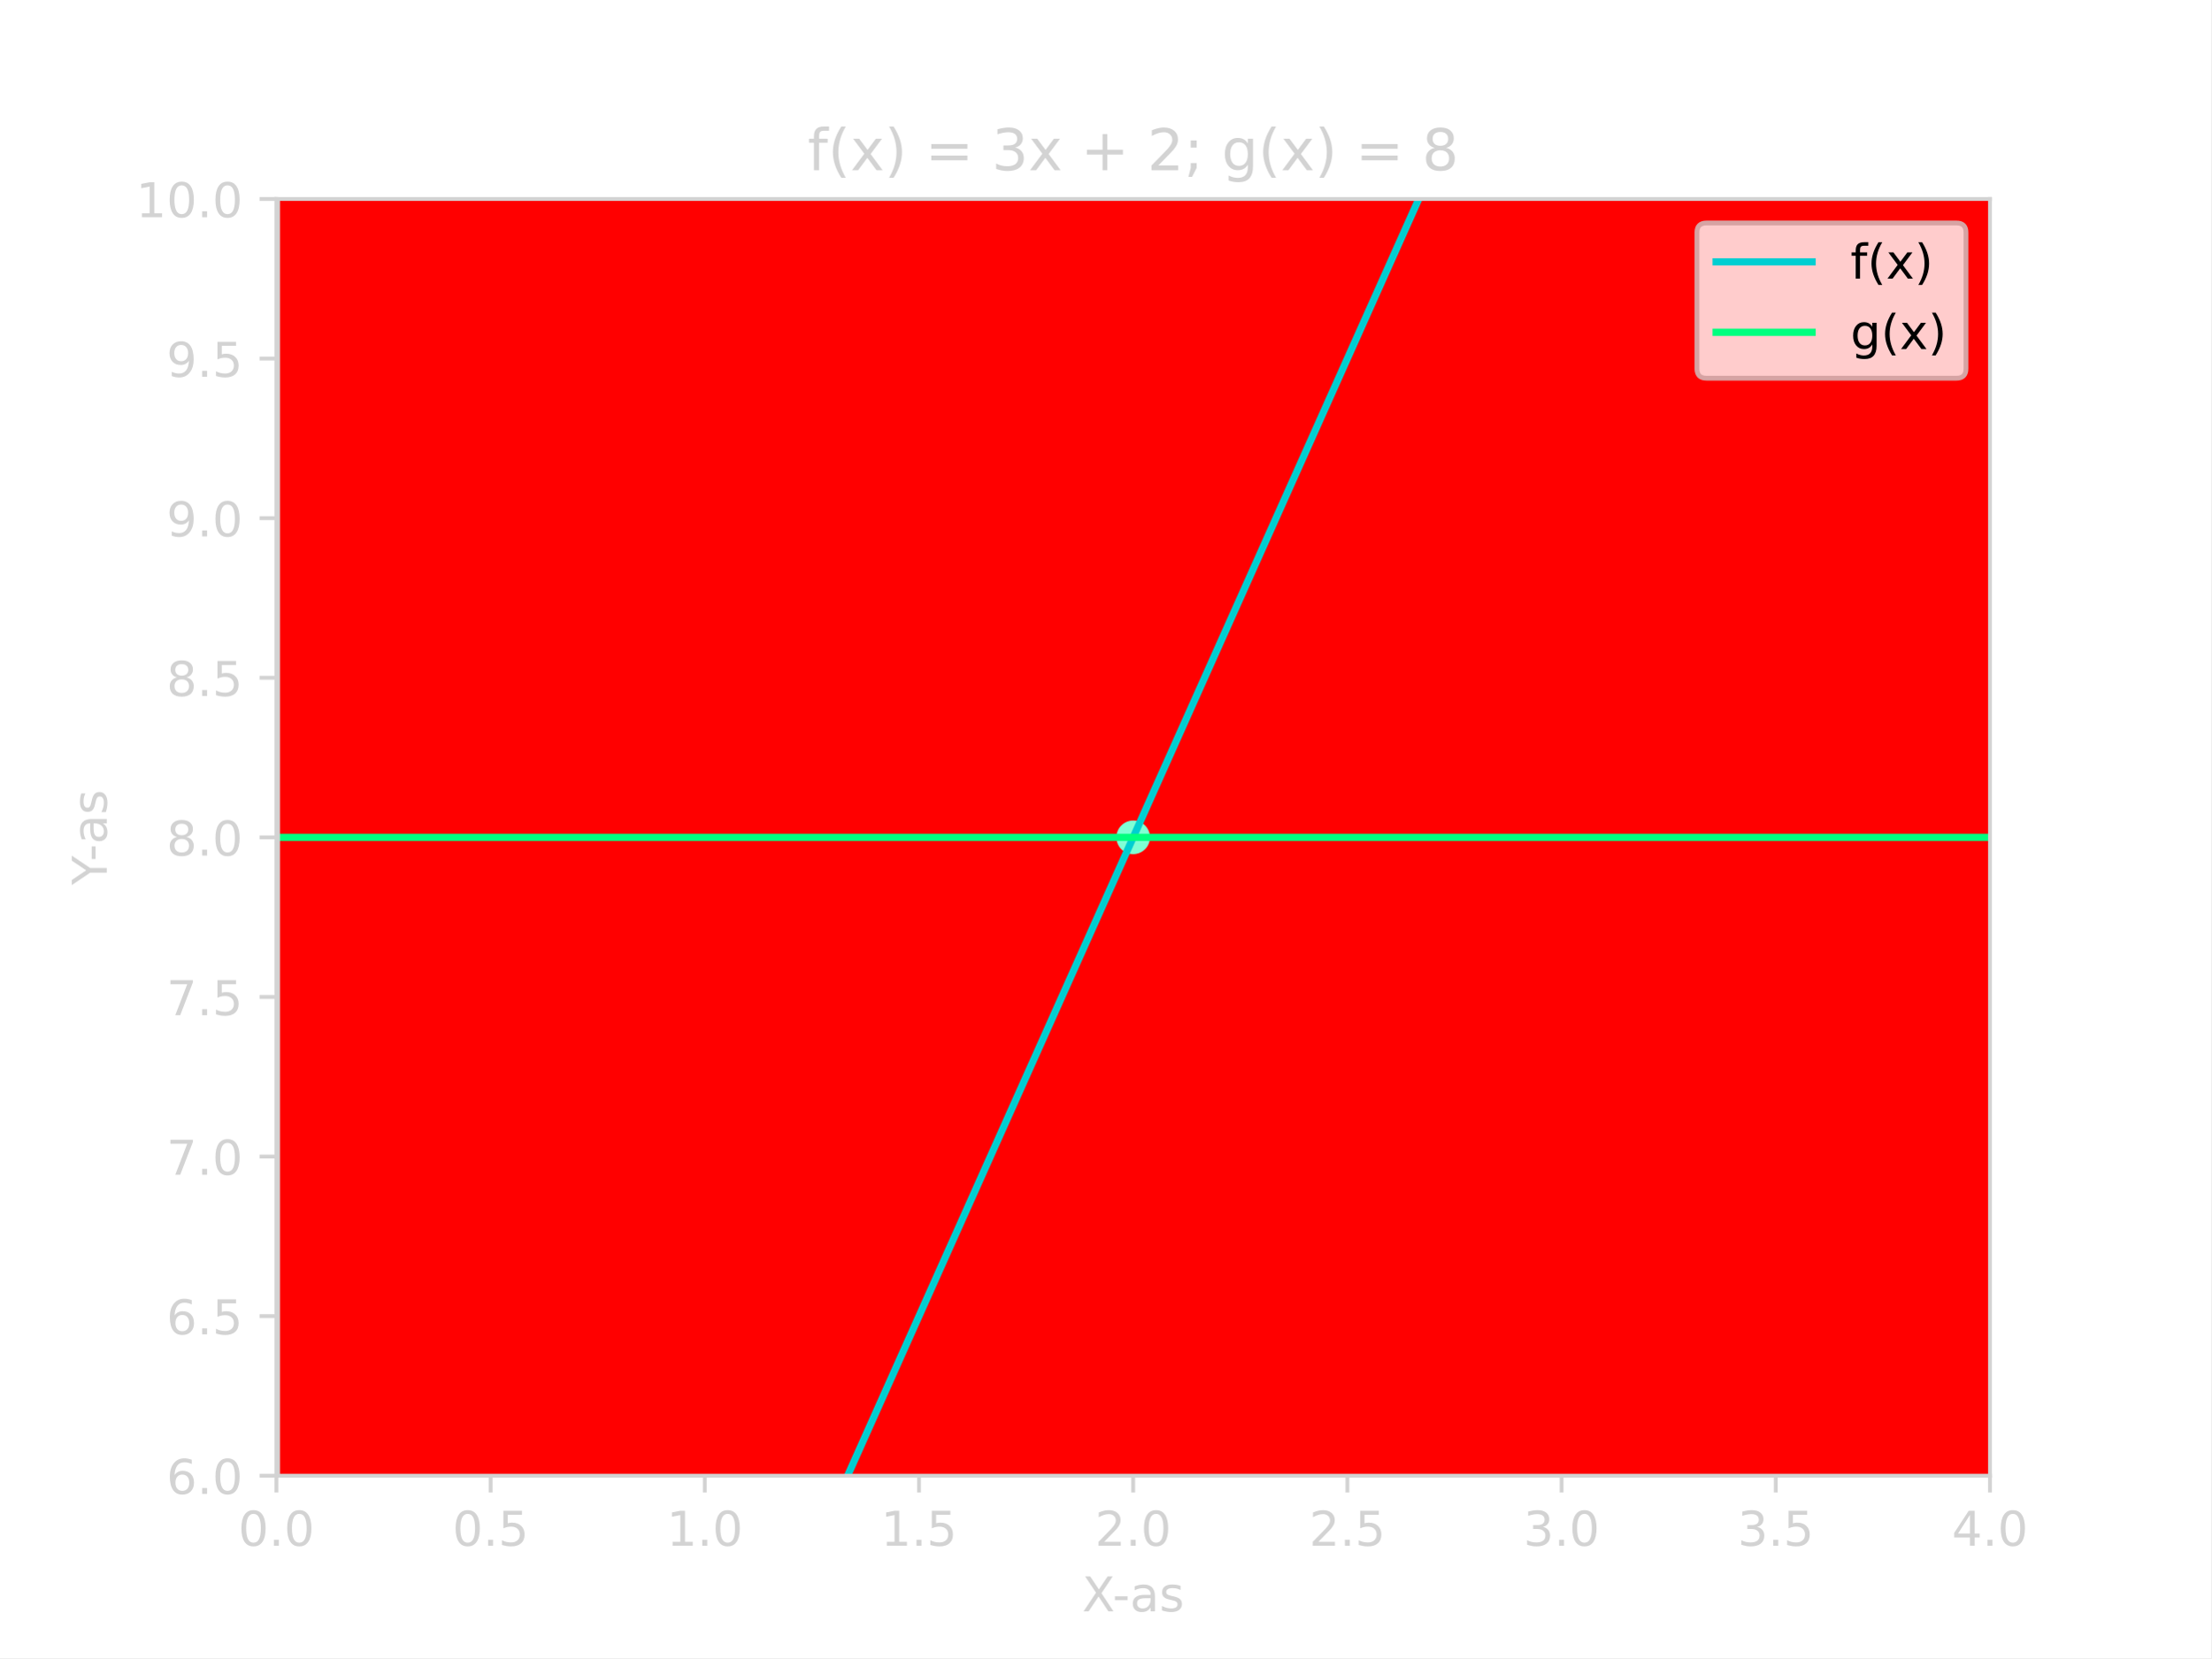
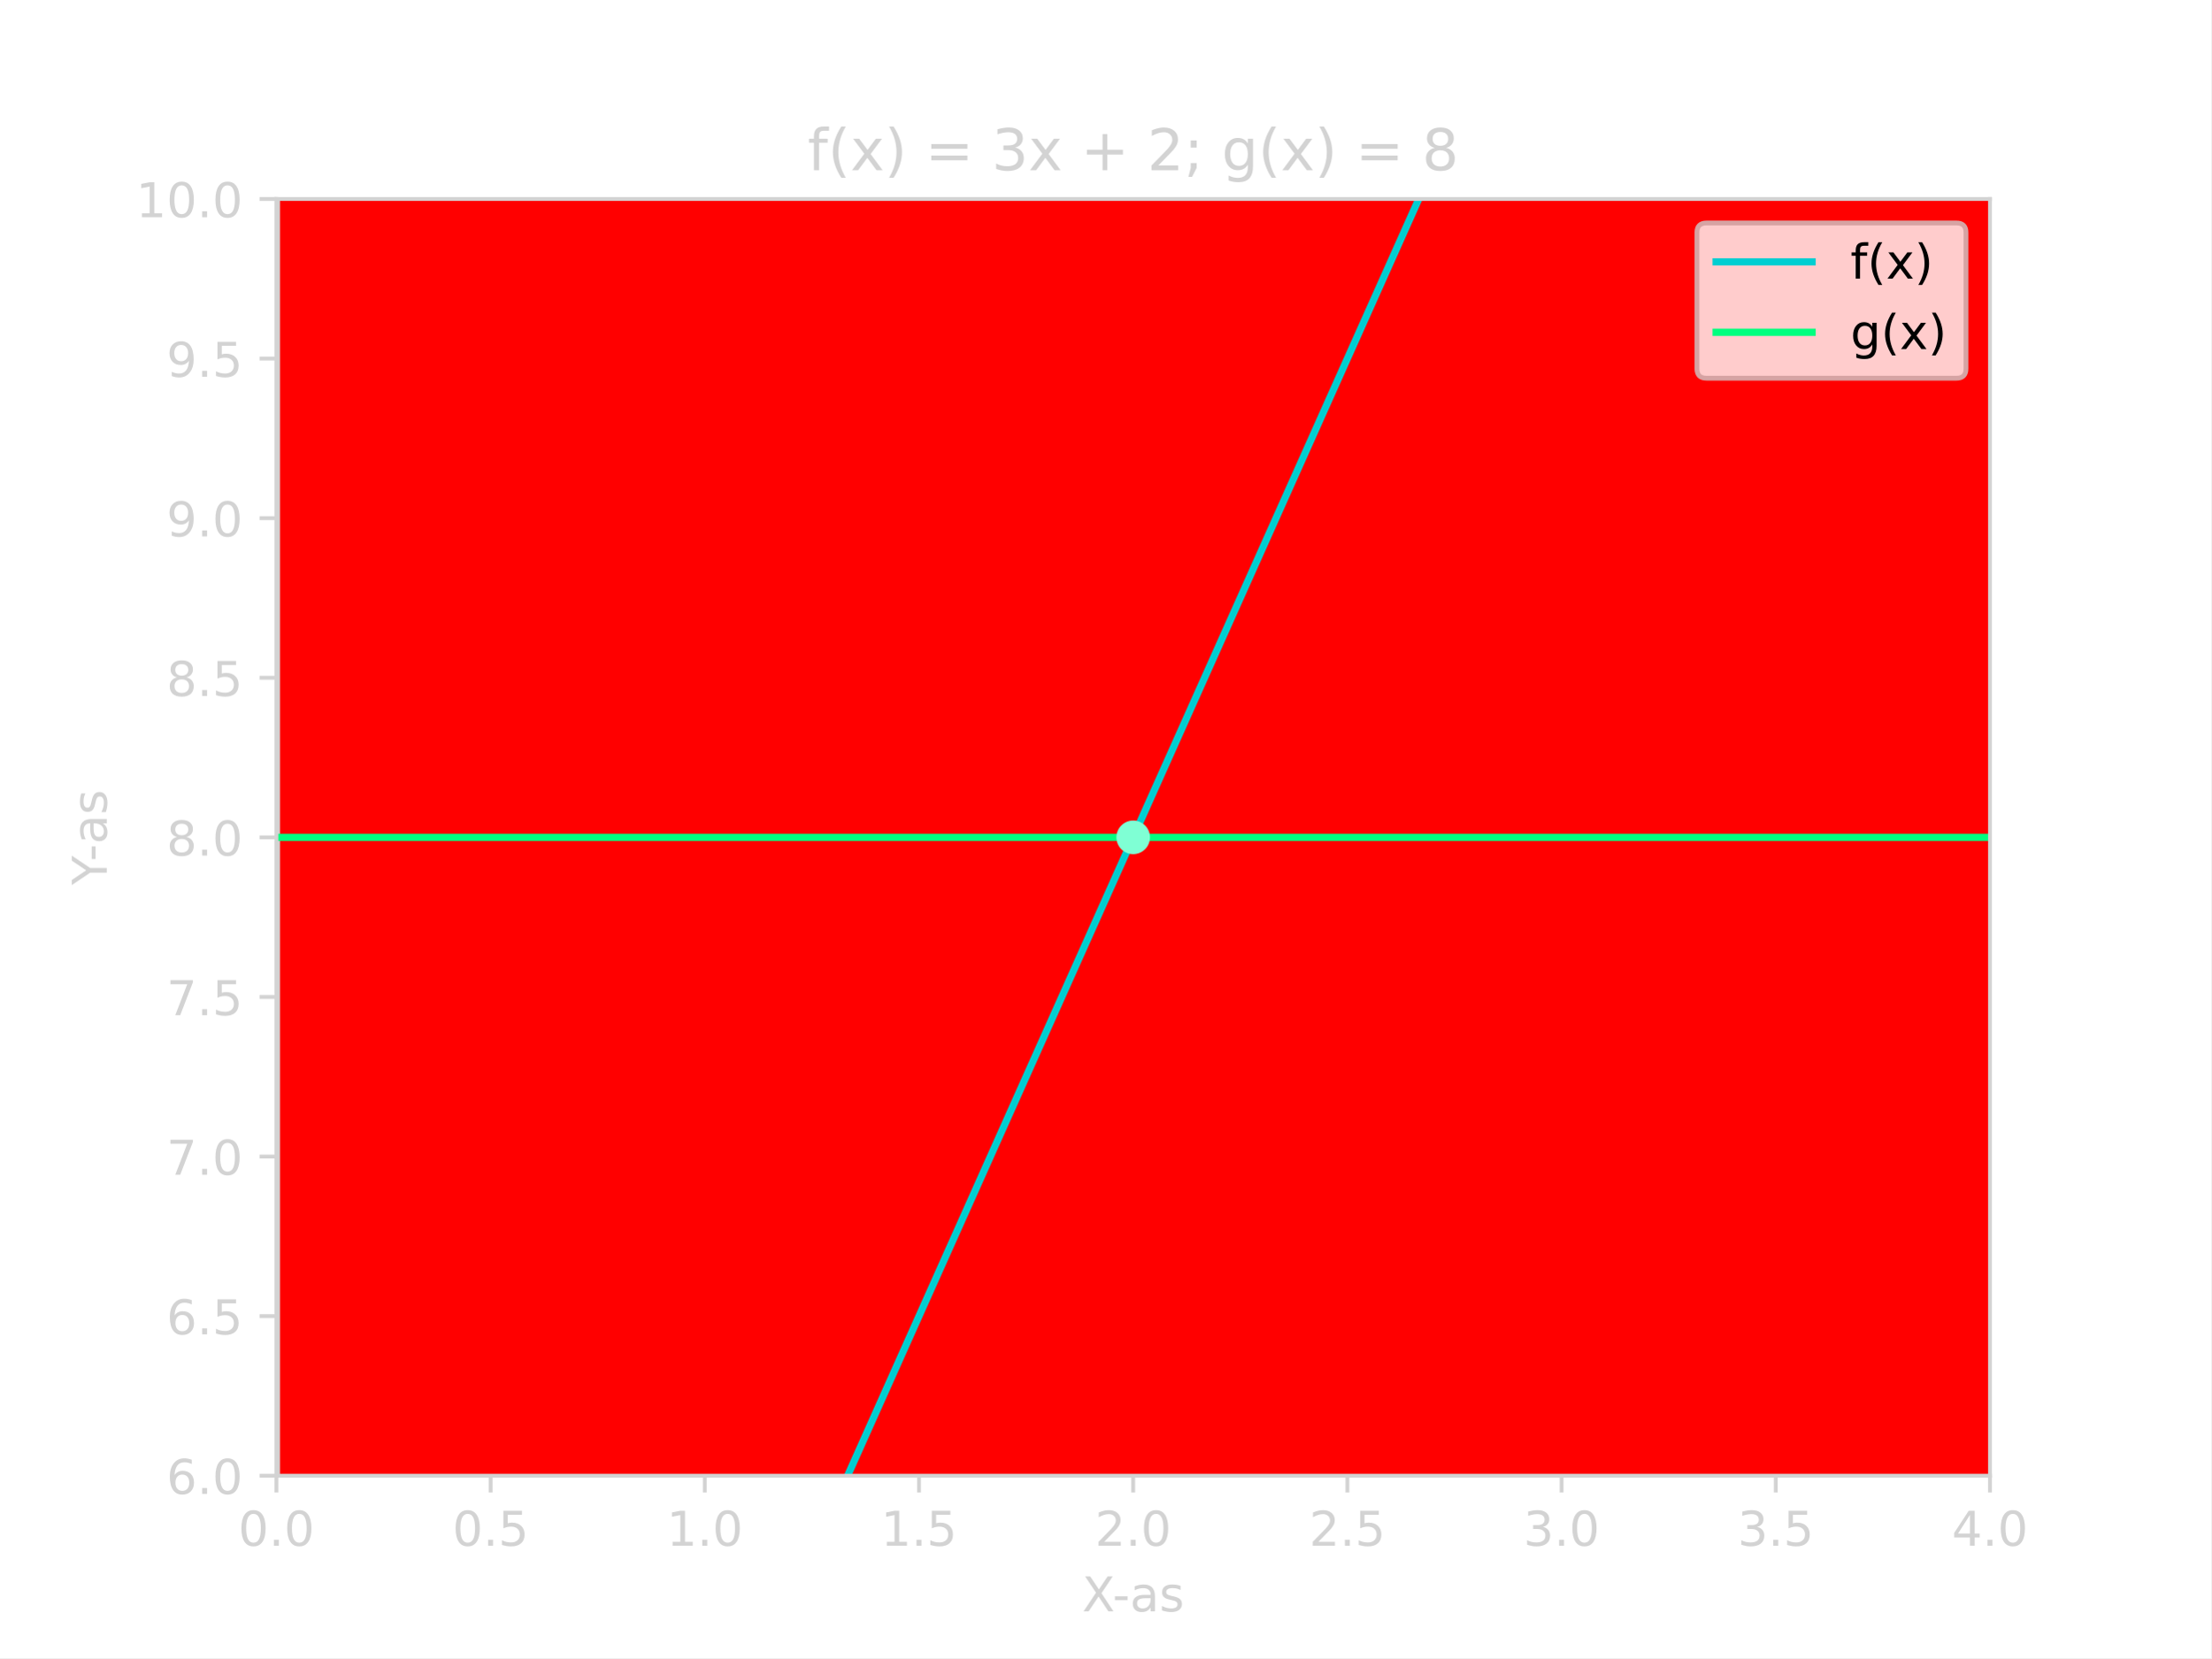
<svg xmlns="http://www.w3.org/2000/svg" xmlns:xlink="http://www.w3.org/1999/xlink" width="460.8pt" height="345.6pt" viewBox="0 0 460.8 345.6" version="1.1">
  <defs>
    <style type="text/css">*{stroke-linejoin: round; stroke-linecap: butt}</style>
  </defs>
  <g id="figure_1">
    <g id="patch_1">
      <path d="M 0 345.6  L 460.8 345.6  L 460.8 0  L 0 0  z " style="fill: #ffffff" />
    </g>
    <g id="axes_1">
      <g id="patch_2">
        <path d="M 57.6 307.584  L 414.72 307.584  L 414.72 41.472  L 57.6 41.472  z " style="fill: #ff0000" />
      </g>
-       <g id="PathCollection_1">
-         <defs>
-           <path id="m4fea3a537c" d="M 0 3  C 0.796 3 1.559 2.684 2.121 2.121  C 2.684 1.559 3 0.796 3 0  C 3 -0.796 2.684 -1.559 2.121 -2.121  C 1.559 -2.684 0.796 -3 0 -3  C -0.796 -3 -1.559 -2.684 -2.121 -2.121  C -2.684 -1.559 -3 -0.796 -3 0  C -3 0.796 -2.684 1.559 -2.121 2.121  C -1.559 2.684 -0.796 3 0 3  z " style="stroke: #7fffd4" />
-         </defs>
-         <g clip-path="url(#p339dc55075)">
-           <use xlink:href="#m4fea3a537c" x="236.16" y="174.528" style="fill: #7fffd4; stroke: #7fffd4" />
-         </g>
+       <g id="LineCollection_1">
+         <path clip-path="url(#p46b22b89a6)" style="fill: none; stroke: #d3d3d3; stroke-width: 1.5" />
+       </g>
+       <g id="LineCollection_2">
+         <path d="M 57.6 307.584  L 57.6 41.472  " clip-path="url(#p46b22b89a6)" style="fill: none; stroke: #d3d3d3; stroke-width: 1.5" />
      </g>
      <g id="matplotlib.axis_1">
        <g id="xtick_1">
          <g id="line2d_1">
            <defs>
-               <path id="m61eba9b089" d="M 0 0  L 0 3.5  " style="stroke: #d3d3d3; stroke-width: 0.8" />
+               <path id="mb4ca25e9f1" d="M 0 0  L 0 3.5  " style="stroke: #d3d3d3; stroke-width: 0.8" />
            </defs>
            <g>
-               <use xlink:href="#m61eba9b089" x="57.6" y="307.584" style="fill: #d3d3d3; stroke: #d3d3d3; stroke-width: 0.8" />
+               <use xlink:href="#mb4ca25e9f1" x="57.6" y="307.584" style="fill: #d3d3d3; stroke: #d3d3d3; stroke-width: 0.8" />
            </g>
          </g>
          <g id="text_1">
            <g style="fill: #d3d3d3" transform="translate(49.64844 322.1824)scale(0.1 -0.1)">
              <defs>
                <path id="DejaVuSans-30" d="M 2034 4250  Q 1547 4250 1301 3770  Q 1056 3291 1056 2328  Q 1056 1369 1301 889  Q 1547 409 2034 409  Q 2525 409 2770 889  Q 3016 1369 3016 2328  Q 3016 3291 2770 3770  Q 2525 4250 2034 4250  z M 2034 4750  Q 2819 4750 3233 4129  Q 3647 3509 3647 2328  Q 3647 1150 3233 529  Q 2819 -91 2034 -91  Q 1250 -91 836 529  Q 422 1150 422 2328  Q 422 3509 836 4129  Q 1250 4750 2034 4750  z " transform="scale(0.015625)" />
                <path id="DejaVuSans-2e" d="M 684 794  L 1344 794  L 1344 0  L 684 0  L 684 794  z " transform="scale(0.015625)" />
              </defs>
              <use xlink:href="#DejaVuSans-30" />
              <use xlink:href="#DejaVuSans-2e" x="63.623" />
              <use xlink:href="#DejaVuSans-30" x="95.41" />
            </g>
          </g>
        </g>
        <g id="xtick_2">
          <g id="line2d_2">
            <g>
-               <use xlink:href="#m61eba9b089" x="102.24" y="307.584" style="fill: #d3d3d3; stroke: #d3d3d3; stroke-width: 0.8" />
+               <use xlink:href="#mb4ca25e9f1" x="102.24" y="307.584" style="fill: #d3d3d3; stroke: #d3d3d3; stroke-width: 0.8" />
            </g>
          </g>
          <g id="text_2">
            <g style="fill: #d3d3d3" transform="translate(94.28844 322.1824)scale(0.1 -0.1)">
              <defs>
                <path id="DejaVuSans-35" d="M 691 4666  L 3169 4666  L 3169 4134  L 1269 4134  L 1269 2991  Q 1406 3038 1543 3061  Q 1681 3084 1819 3084  Q 2600 3084 3056 2656  Q 3513 2228 3513 1497  Q 3513 744 3044 326  Q 2575 -91 1722 -91  Q 1428 -91 1123 -41  Q 819 9 494 109  L 494 744  Q 775 591 1075 516  Q 1375 441 1709 441  Q 2250 441 2565 725  Q 2881 1009 2881 1497  Q 2881 1984 2565 2268  Q 2250 2553 1709 2553  Q 1456 2553 1204 2497  Q 953 2441 691 2322  L 691 4666  z " transform="scale(0.015625)" />
              </defs>
              <use xlink:href="#DejaVuSans-30" />
              <use xlink:href="#DejaVuSans-2e" x="63.623" />
              <use xlink:href="#DejaVuSans-35" x="95.41" />
            </g>
          </g>
        </g>
        <g id="xtick_3">
          <g id="line2d_3">
            <g>
-               <use xlink:href="#m61eba9b089" x="146.88" y="307.584" style="fill: #d3d3d3; stroke: #d3d3d3; stroke-width: 0.8" />
+               <use xlink:href="#mb4ca25e9f1" x="146.88" y="307.584" style="fill: #d3d3d3; stroke: #d3d3d3; stroke-width: 0.8" />
            </g>
          </g>
          <g id="text_3">
            <g style="fill: #d3d3d3" transform="translate(138.9284 322.1824)scale(0.1 -0.1)">
              <defs>
                <path id="DejaVuSans-31" d="M 794 531  L 1825 531  L 1825 4091  L 703 3866  L 703 4441  L 1819 4666  L 2450 4666  L 2450 531  L 3481 531  L 3481 0  L 794 0  L 794 531  z " transform="scale(0.015625)" />
              </defs>
              <use xlink:href="#DejaVuSans-31" />
              <use xlink:href="#DejaVuSans-2e" x="63.623" />
              <use xlink:href="#DejaVuSans-30" x="95.41" />
            </g>
          </g>
        </g>
        <g id="xtick_4">
          <g id="line2d_4">
            <g>
-               <use xlink:href="#m61eba9b089" x="191.52" y="307.584" style="fill: #d3d3d3; stroke: #d3d3d3; stroke-width: 0.8" />
+               <use xlink:href="#mb4ca25e9f1" x="191.52" y="307.584" style="fill: #d3d3d3; stroke: #d3d3d3; stroke-width: 0.8" />
            </g>
          </g>
          <g id="text_4">
            <g style="fill: #d3d3d3" transform="translate(183.5684 322.1824)scale(0.1 -0.1)">
              <use xlink:href="#DejaVuSans-31" />
              <use xlink:href="#DejaVuSans-2e" x="63.623" />
              <use xlink:href="#DejaVuSans-35" x="95.41" />
            </g>
          </g>
        </g>
        <g id="xtick_5">
          <g id="line2d_5">
            <g>
-               <use xlink:href="#m61eba9b089" x="236.16" y="307.584" style="fill: #d3d3d3; stroke: #d3d3d3; stroke-width: 0.8" />
+               <use xlink:href="#mb4ca25e9f1" x="236.16" y="307.584" style="fill: #d3d3d3; stroke: #d3d3d3; stroke-width: 0.8" />
            </g>
          </g>
          <g id="text_5">
            <g style="fill: #d3d3d3" transform="translate(228.2084 322.1824)scale(0.1 -0.1)">
              <defs>
                <path id="DejaVuSans-32" d="M 1228 531  L 3431 531  L 3431 0  L 469 0  L 469 531  Q 828 903 1448 1529  Q 2069 2156 2228 2338  Q 2531 2678 2651 2914  Q 2772 3150 2772 3378  Q 2772 3750 2511 3984  Q 2250 4219 1831 4219  Q 1534 4219 1204 4116  Q 875 4013 500 3803  L 500 4441  Q 881 4594 1212 4672  Q 1544 4750 1819 4750  Q 2544 4750 2975 4387  Q 3406 4025 3406 3419  Q 3406 3131 3298 2873  Q 3191 2616 2906 2266  Q 2828 2175 2409 1742  Q 1991 1309 1228 531  z " transform="scale(0.015625)" />
              </defs>
              <use xlink:href="#DejaVuSans-32" />
              <use xlink:href="#DejaVuSans-2e" x="63.623" />
              <use xlink:href="#DejaVuSans-30" x="95.41" />
            </g>
          </g>
        </g>
        <g id="xtick_6">
          <g id="line2d_6">
            <g>
-               <use xlink:href="#m61eba9b089" x="280.8" y="307.584" style="fill: #d3d3d3; stroke: #d3d3d3; stroke-width: 0.8" />
+               <use xlink:href="#mb4ca25e9f1" x="280.8" y="307.584" style="fill: #d3d3d3; stroke: #d3d3d3; stroke-width: 0.8" />
            </g>
          </g>
          <g id="text_6">
            <g style="fill: #d3d3d3" transform="translate(272.8484 322.1824)scale(0.1 -0.1)">
              <use xlink:href="#DejaVuSans-32" />
              <use xlink:href="#DejaVuSans-2e" x="63.623" />
              <use xlink:href="#DejaVuSans-35" x="95.41" />
            </g>
          </g>
        </g>
        <g id="xtick_7">
          <g id="line2d_7">
            <g>
-               <use xlink:href="#m61eba9b089" x="325.44" y="307.584" style="fill: #d3d3d3; stroke: #d3d3d3; stroke-width: 0.8" />
+               <use xlink:href="#mb4ca25e9f1" x="325.44" y="307.584" style="fill: #d3d3d3; stroke: #d3d3d3; stroke-width: 0.8" />
            </g>
          </g>
          <g id="text_7">
            <g style="fill: #d3d3d3" transform="translate(317.4884 322.1824)scale(0.1 -0.1)">
              <defs>
                <path id="DejaVuSans-33" d="M 2597 2516  Q 3050 2419 3304 2112  Q 3559 1806 3559 1356  Q 3559 666 3084 287  Q 2609 -91 1734 -91  Q 1441 -91 1130 -33  Q 819 25 488 141  L 488 750  Q 750 597 1062 519  Q 1375 441 1716 441  Q 2309 441 2620 675  Q 2931 909 2931 1356  Q 2931 1769 2642 2001  Q 2353 2234 1838 2234  L 1294 2234  L 1294 2753  L 1863 2753  Q 2328 2753 2575 2939  Q 2822 3125 2822 3475  Q 2822 3834 2567 4026  Q 2313 4219 1838 4219  Q 1578 4219 1281 4162  Q 984 4106 628 3988  L 628 4550  Q 988 4650 1302 4700  Q 1616 4750 1894 4750  Q 2613 4750 3031 4423  Q 3450 4097 3450 3541  Q 3450 3153 3228 2886  Q 3006 2619 2597 2516  z " transform="scale(0.015625)" />
              </defs>
              <use xlink:href="#DejaVuSans-33" />
              <use xlink:href="#DejaVuSans-2e" x="63.623" />
              <use xlink:href="#DejaVuSans-30" x="95.41" />
            </g>
          </g>
        </g>
        <g id="xtick_8">
          <g id="line2d_8">
            <g>
-               <use xlink:href="#m61eba9b089" x="370.08" y="307.584" style="fill: #d3d3d3; stroke: #d3d3d3; stroke-width: 0.8" />
+               <use xlink:href="#mb4ca25e9f1" x="370.08" y="307.584" style="fill: #d3d3d3; stroke: #d3d3d3; stroke-width: 0.8" />
            </g>
          </g>
          <g id="text_8">
            <g style="fill: #d3d3d3" transform="translate(362.1284 322.1824)scale(0.1 -0.1)">
              <use xlink:href="#DejaVuSans-33" />
              <use xlink:href="#DejaVuSans-2e" x="63.623" />
              <use xlink:href="#DejaVuSans-35" x="95.41" />
            </g>
          </g>
        </g>
        <g id="xtick_9">
          <g id="line2d_9">
            <g>
-               <use xlink:href="#m61eba9b089" x="414.72" y="307.584" style="fill: #d3d3d3; stroke: #d3d3d3; stroke-width: 0.8" />
+               <use xlink:href="#mb4ca25e9f1" x="414.72" y="307.584" style="fill: #d3d3d3; stroke: #d3d3d3; stroke-width: 0.8" />
            </g>
          </g>
          <g id="text_9">
            <g style="fill: #d3d3d3" transform="translate(406.7684 322.1824)scale(0.1 -0.1)">
              <defs>
                <path id="DejaVuSans-34" d="M 2419 4116  L 825 1625  L 2419 1625  L 2419 4116  z M 2253 4666  L 3047 4666  L 3047 1625  L 3713 1625  L 3713 1100  L 3047 1100  L 3047 0  L 2419 0  L 2419 1100  L 313 1100  L 313 1709  L 2253 4666  z " transform="scale(0.015625)" />
              </defs>
              <use xlink:href="#DejaVuSans-34" />
              <use xlink:href="#DejaVuSans-2e" x="63.623" />
              <use xlink:href="#DejaVuSans-30" x="95.41" />
            </g>
          </g>
        </g>
        <g id="text_10">
          <g style="fill: #d3d3d3" transform="translate(225.5123 335.8606)scale(0.1 -0.1)">
            <defs>
              <path id="DejaVuSans-58" d="M 403 4666  L 1081 4666  L 2241 2931  L 3406 4666  L 4084 4666  L 2584 2425  L 4184 0  L 3506 0  L 2194 1984  L 872 0  L 191 0  L 1856 2491  L 403 4666  z " transform="scale(0.015625)" />
              <path id="DejaVuSans-2d" d="M 313 2009  L 1997 2009  L 1997 1497  L 313 1497  L 313 2009  z " transform="scale(0.015625)" />
              <path id="DejaVuSans-61" d="M 2194 1759  Q 1497 1759 1228 1600  Q 959 1441 959 1056  Q 959 750 1161 570  Q 1363 391 1709 391  Q 2188 391 2477 730  Q 2766 1069 2766 1631  L 2766 1759  L 2194 1759  z M 3341 1997  L 3341 0  L 2766 0  L 2766 531  Q 2569 213 2275 61  Q 1981 -91 1556 -91  Q 1019 -91 701 211  Q 384 513 384 1019  Q 384 1609 779 1909  Q 1175 2209 1959 2209  L 2766 2209  L 2766 2266  Q 2766 2663 2505 2880  Q 2244 3097 1772 3097  Q 1472 3097 1187 3025  Q 903 2953 641 2809  L 641 3341  Q 956 3463 1253 3523  Q 1550 3584 1831 3584  Q 2591 3584 2966 3190  Q 3341 2797 3341 1997  z " transform="scale(0.015625)" />
              <path id="DejaVuSans-73" d="M 2834 3397  L 2834 2853  Q 2591 2978 2328 3040  Q 2066 3103 1784 3103  Q 1356 3103 1142 2972  Q 928 2841 928 2578  Q 928 2378 1081 2264  Q 1234 2150 1697 2047  L 1894 2003  Q 2506 1872 2764 1633  Q 3022 1394 3022 966  Q 3022 478 2636 193  Q 2250 -91 1575 -91  Q 1294 -91 989 -36  Q 684 19 347 128  L 347 722  Q 666 556 975 473  Q 1284 391 1588 391  Q 1994 391 2212 530  Q 2431 669 2431 922  Q 2431 1156 2273 1281  Q 2116 1406 1581 1522  L 1381 1569  Q 847 1681 609 1914  Q 372 2147 372 2553  Q 372 3047 722 3315  Q 1072 3584 1716 3584  Q 2034 3584 2315 3537  Q 2597 3491 2834 3397  z " transform="scale(0.015625)" />
            </defs>
            <use xlink:href="#DejaVuSans-58" />
            <use xlink:href="#DejaVuSans-2d" x="63.506" />
            <use xlink:href="#DejaVuSans-61" x="99.59" />
            <use xlink:href="#DejaVuSans-73" x="160.869" />
          </g>
        </g>
      </g>
      <g id="matplotlib.axis_2">
        <g id="ytick_1">
          <g id="line2d_10">
            <defs>
-               <path id="mb3c782ebda" d="M 0 0  L -3.5 0  " style="stroke: #d3d3d3; stroke-width: 0.8" />
+               <path id="m43d419966c" d="M 0 0  L -3.5 0  " style="stroke: #d3d3d3; stroke-width: 0.8" />
            </defs>
            <g>
-               <use xlink:href="#mb3c782ebda" x="57.6" y="307.584" style="fill: #d3d3d3; stroke: #d3d3d3; stroke-width: 0.8" />
+               <use xlink:href="#m43d419966c" x="57.6" y="307.584" style="fill: #d3d3d3; stroke: #d3d3d3; stroke-width: 0.8" />
            </g>
          </g>
          <g id="text_11">
            <g style="fill: #d3d3d3" transform="translate(34.69687 311.3832)scale(0.1 -0.1)">
              <defs>
                <path id="DejaVuSans-36" d="M 2113 2584  Q 1688 2584 1439 2293  Q 1191 2003 1191 1497  Q 1191 994 1439 701  Q 1688 409 2113 409  Q 2538 409 2786 701  Q 3034 994 3034 1497  Q 3034 2003 2786 2293  Q 2538 2584 2113 2584  z M 3366 4563  L 3366 3988  Q 3128 4100 2886 4159  Q 2644 4219 2406 4219  Q 1781 4219 1451 3797  Q 1122 3375 1075 2522  Q 1259 2794 1537 2939  Q 1816 3084 2150 3084  Q 2853 3084 3261 2657  Q 3669 2231 3669 1497  Q 3669 778 3244 343  Q 2819 -91 2113 -91  Q 1303 -91 875 529  Q 447 1150 447 2328  Q 447 3434 972 4092  Q 1497 4750 2381 4750  Q 2619 4750 2861 4703  Q 3103 4656 3366 4563  z " transform="scale(0.015625)" />
              </defs>
              <use xlink:href="#DejaVuSans-36" />
              <use xlink:href="#DejaVuSans-2e" x="63.623" />
              <use xlink:href="#DejaVuSans-30" x="95.41" />
            </g>
          </g>
        </g>
        <g id="ytick_2">
          <g id="line2d_11">
            <g>
-               <use xlink:href="#mb3c782ebda" x="57.6" y="274.32" style="fill: #d3d3d3; stroke: #d3d3d3; stroke-width: 0.8" />
+               <use xlink:href="#m43d419966c" x="57.6" y="274.32" style="fill: #d3d3d3; stroke: #d3d3d3; stroke-width: 0.8" />
            </g>
          </g>
          <g id="text_12">
            <g style="fill: #d3d3d3" transform="translate(34.69687 278.1192)scale(0.1 -0.1)">
              <use xlink:href="#DejaVuSans-36" />
              <use xlink:href="#DejaVuSans-2e" x="63.623" />
              <use xlink:href="#DejaVuSans-35" x="95.41" />
            </g>
          </g>
        </g>
        <g id="ytick_3">
          <g id="line2d_12">
            <g>
-               <use xlink:href="#mb3c782ebda" x="57.6" y="241.056" style="fill: #d3d3d3; stroke: #d3d3d3; stroke-width: 0.8" />
+               <use xlink:href="#m43d419966c" x="57.6" y="241.056" style="fill: #d3d3d3; stroke: #d3d3d3; stroke-width: 0.8" />
            </g>
          </g>
          <g id="text_13">
            <g style="fill: #d3d3d3" transform="translate(34.69687 244.8552)scale(0.1 -0.1)">
              <defs>
                <path id="DejaVuSans-37" d="M 525 4666  L 3525 4666  L 3525 4397  L 1831 0  L 1172 0  L 2766 4134  L 525 4134  L 525 4666  z " transform="scale(0.015625)" />
              </defs>
              <use xlink:href="#DejaVuSans-37" />
              <use xlink:href="#DejaVuSans-2e" x="63.623" />
              <use xlink:href="#DejaVuSans-30" x="95.41" />
            </g>
          </g>
        </g>
        <g id="ytick_4">
          <g id="line2d_13">
            <g>
-               <use xlink:href="#mb3c782ebda" x="57.6" y="207.792" style="fill: #d3d3d3; stroke: #d3d3d3; stroke-width: 0.8" />
+               <use xlink:href="#m43d419966c" x="57.6" y="207.792" style="fill: #d3d3d3; stroke: #d3d3d3; stroke-width: 0.8" />
            </g>
          </g>
          <g id="text_14">
            <g style="fill: #d3d3d3" transform="translate(34.69687 211.5912)scale(0.1 -0.1)">
              <use xlink:href="#DejaVuSans-37" />
              <use xlink:href="#DejaVuSans-2e" x="63.623" />
              <use xlink:href="#DejaVuSans-35" x="95.41" />
            </g>
          </g>
        </g>
        <g id="ytick_5">
          <g id="line2d_14">
            <g>
-               <use xlink:href="#mb3c782ebda" x="57.6" y="174.528" style="fill: #d3d3d3; stroke: #d3d3d3; stroke-width: 0.8" />
+               <use xlink:href="#m43d419966c" x="57.6" y="174.528" style="fill: #d3d3d3; stroke: #d3d3d3; stroke-width: 0.8" />
            </g>
          </g>
          <g id="text_15">
            <g style="fill: #d3d3d3" transform="translate(34.69687 178.3272)scale(0.1 -0.1)">
              <defs>
                <path id="DejaVuSans-38" d="M 2034 2216  Q 1584 2216 1326 1975  Q 1069 1734 1069 1313  Q 1069 891 1326 650  Q 1584 409 2034 409  Q 2484 409 2743 651  Q 3003 894 3003 1313  Q 3003 1734 2745 1975  Q 2488 2216 2034 2216  z M 1403 2484  Q 997 2584 770 2862  Q 544 3141 544 3541  Q 544 4100 942 4425  Q 1341 4750 2034 4750  Q 2731 4750 3128 4425  Q 3525 4100 3525 3541  Q 3525 3141 3298 2862  Q 3072 2584 2669 2484  Q 3125 2378 3379 2068  Q 3634 1759 3634 1313  Q 3634 634 3220 271  Q 2806 -91 2034 -91  Q 1263 -91 848 271  Q 434 634 434 1313  Q 434 1759 690 2068  Q 947 2378 1403 2484  z M 1172 3481  Q 1172 3119 1398 2916  Q 1625 2713 2034 2713  Q 2441 2713 2670 2916  Q 2900 3119 2900 3481  Q 2900 3844 2670 4047  Q 2441 4250 2034 4250  Q 1625 4250 1398 4047  Q 1172 3844 1172 3481  z " transform="scale(0.015625)" />
              </defs>
              <use xlink:href="#DejaVuSans-38" />
              <use xlink:href="#DejaVuSans-2e" x="63.623" />
              <use xlink:href="#DejaVuSans-30" x="95.41" />
            </g>
          </g>
        </g>
        <g id="ytick_6">
          <g id="line2d_15">
            <g>
-               <use xlink:href="#mb3c782ebda" x="57.6" y="141.264" style="fill: #d3d3d3; stroke: #d3d3d3; stroke-width: 0.8" />
+               <use xlink:href="#m43d419966c" x="57.6" y="141.264" style="fill: #d3d3d3; stroke: #d3d3d3; stroke-width: 0.8" />
            </g>
          </g>
          <g id="text_16">
            <g style="fill: #d3d3d3" transform="translate(34.69687 145.0632)scale(0.1 -0.1)">
              <use xlink:href="#DejaVuSans-38" />
              <use xlink:href="#DejaVuSans-2e" x="63.623" />
              <use xlink:href="#DejaVuSans-35" x="95.41" />
            </g>
          </g>
        </g>
        <g id="ytick_7">
          <g id="line2d_16">
            <g>
-               <use xlink:href="#mb3c782ebda" x="57.6" y="108" style="fill: #d3d3d3; stroke: #d3d3d3; stroke-width: 0.8" />
+               <use xlink:href="#m43d419966c" x="57.6" y="108" style="fill: #d3d3d3; stroke: #d3d3d3; stroke-width: 0.8" />
            </g>
          </g>
          <g id="text_17">
            <g style="fill: #d3d3d3" transform="translate(34.69687 111.7992)scale(0.1 -0.1)">
              <defs>
                <path id="DejaVuSans-39" d="M 703 97  L 703 672  Q 941 559 1184 500  Q 1428 441 1663 441  Q 2288 441 2617 861  Q 2947 1281 2994 2138  Q 2813 1869 2534 1725  Q 2256 1581 1919 1581  Q 1219 1581 811 2004  Q 403 2428 403 3163  Q 403 3881 828 4315  Q 1253 4750 1959 4750  Q 2769 4750 3195 4129  Q 3622 3509 3622 2328  Q 3622 1225 3098 567  Q 2575 -91 1691 -91  Q 1453 -91 1209 -44  Q 966 3 703 97  z M 1959 2075  Q 2384 2075 2632 2365  Q 2881 2656 2881 3163  Q 2881 3666 2632 3958  Q 2384 4250 1959 4250  Q 1534 4250 1286 3958  Q 1038 3666 1038 3163  Q 1038 2656 1286 2365  Q 1534 2075 1959 2075  z " transform="scale(0.015625)" />
              </defs>
              <use xlink:href="#DejaVuSans-39" />
              <use xlink:href="#DejaVuSans-2e" x="63.623" />
              <use xlink:href="#DejaVuSans-30" x="95.41" />
            </g>
          </g>
        </g>
        <g id="ytick_8">
          <g id="line2d_17">
            <g>
-               <use xlink:href="#mb3c782ebda" x="57.6" y="74.736" style="fill: #d3d3d3; stroke: #d3d3d3; stroke-width: 0.8" />
+               <use xlink:href="#m43d419966c" x="57.6" y="74.736" style="fill: #d3d3d3; stroke: #d3d3d3; stroke-width: 0.8" />
            </g>
          </g>
          <g id="text_18">
            <g style="fill: #d3d3d3" transform="translate(34.69687 78.53522)scale(0.1 -0.1)">
              <use xlink:href="#DejaVuSans-39" />
              <use xlink:href="#DejaVuSans-2e" x="63.623" />
              <use xlink:href="#DejaVuSans-35" x="95.41" />
            </g>
          </g>
        </g>
        <g id="ytick_9">
          <g id="line2d_18">
            <g>
-               <use xlink:href="#mb3c782ebda" x="57.6" y="41.472" style="fill: #d3d3d3; stroke: #d3d3d3; stroke-width: 0.8" />
+               <use xlink:href="#m43d419966c" x="57.6" y="41.472" style="fill: #d3d3d3; stroke: #d3d3d3; stroke-width: 0.8" />
            </g>
          </g>
          <g id="text_19">
            <g style="fill: #d3d3d3" transform="translate(28.33438 45.27122)scale(0.1 -0.1)">
              <use xlink:href="#DejaVuSans-31" />
              <use xlink:href="#DejaVuSans-30" x="63.623" />
              <use xlink:href="#DejaVuSans-2e" x="127.246" />
              <use xlink:href="#DejaVuSans-30" x="159.033" />
            </g>
          </g>
        </g>
        <g id="text_20">
          <g style="fill: #d3d3d3" transform="translate(22.25469 184.4608)rotate(-90)scale(0.1 -0.1)">
            <defs>
              <path id="DejaVuSans-59" d="M -13 4666  L 666 4666  L 1959 2747  L 3244 4666  L 3922 4666  L 2272 2222  L 2272 0  L 1638 0  L 1638 2222  L -13 4666  z " transform="scale(0.015625)" />
            </defs>
            <use xlink:href="#DejaVuSans-59" />
            <use xlink:href="#DejaVuSans-2d" x="49.209" />
            <use xlink:href="#DejaVuSans-61" x="85.293" />
            <use xlink:href="#DejaVuSans-73" x="146.572" />
          </g>
        </g>
      </g>
      <g id="line2d_19">
-         <path d="M 159.187 346.6  L 314.679 -1  L 314.679 -1  " clip-path="url(#p339dc55075)" style="fill: none; stroke: #00ced1; stroke-width: 1.5; stroke-linecap: square" />
+         <path d="M 159.187 346.6  L 314.679 -1  L 314.679 -1  " clip-path="url(#p46b22b89a6)" style="fill: none; stroke: #00ced1; stroke-width: 1.5; stroke-linecap: square" />
      </g>
      <g id="line2d_20">
-         <path d="M 57.6 174.528  L 413.827 174.528  L 413.827 174.528  " clip-path="url(#p339dc55075)" style="fill: none; stroke: #00ff7f; stroke-width: 1.5; stroke-linecap: square" />
-       </g>
-       <g id="LineCollection_1">
-         <path clip-path="url(#p339dc55075)" style="fill: none; stroke: #d3d3d3; stroke-width: 1.5" />
-       </g>
-       <g id="LineCollection_2">
-         <path d="M 57.6 307.584  L 57.6 41.472  " clip-path="url(#p339dc55075)" style="fill: none; stroke: #d3d3d3; stroke-width: 1.5" />
+         <path d="M 57.6 174.528  L 413.827 174.528  L 413.827 174.528  " clip-path="url(#p46b22b89a6)" style="fill: none; stroke: #00ff7f; stroke-width: 1.5; stroke-linecap: square" />
      </g>
      <g id="patch_3">
        <path d="M 57.6 307.584  L 57.6 41.472  " style="fill: none; stroke: #d3d3d3; stroke-width: 0.8; stroke-linejoin: miter; stroke-linecap: square" />
      </g>
      <g id="patch_4">
        <path d="M 414.72 307.584  L 414.72 41.472  " style="fill: none; stroke: #d3d3d3; stroke-width: 0.8; stroke-linejoin: miter; stroke-linecap: square" />
      </g>
      <g id="patch_5">
        <path d="M 57.6 307.584  L 414.72 307.584  " style="fill: none; stroke: #d3d3d3; stroke-width: 0.8; stroke-linejoin: miter; stroke-linecap: square" />
      </g>
      <g id="patch_6">
        <path d="M 57.6 41.472  L 414.72 41.472  " style="fill: none; stroke: #d3d3d3; stroke-width: 0.8; stroke-linejoin: miter; stroke-linecap: square" />
+       </g>
+       <g id="PathCollection_1">
+         <defs>
+           <path id="mf935ccbe86" d="M 0 3  C 0.796 3 1.559 2.684 2.121 2.121  C 2.684 1.559 3 0.796 3 0  C 3 -0.796 2.684 -1.559 2.121 -2.121  C 1.559 -2.684 0.796 -3 0 -3  C -0.796 -3 -1.559 -2.684 -2.121 -2.121  C -2.684 -1.559 -3 -0.796 -3 0  C -3 0.796 -2.684 1.559 -2.121 2.121  C -1.559 2.684 -0.796 3 0 3  z " style="stroke: #7fffd4" />
+         </defs>
+         <g clip-path="url(#p46b22b89a6)">
+           <use xlink:href="#mf935ccbe86" x="236.16" y="174.528" style="fill: #7fffd4; stroke: #7fffd4" />
+         </g>
      </g>
      <g id="text_21">
        <g style="fill: #d3d3d3" transform="translate(168.3159 35.472)scale(0.12 -0.12)">
          <defs>
            <path id="DejaVuSans-66" d="M 2375 4863  L 2375 4384  L 1825 4384  Q 1516 4384 1395 4259  Q 1275 4134 1275 3809  L 1275 3500  L 2222 3500  L 2222 3053  L 1275 3053  L 1275 0  L 697 0  L 697 3053  L 147 3053  L 147 3500  L 697 3500  L 697 3744  Q 697 4328 969 4595  Q 1241 4863 1831 4863  L 2375 4863  z " transform="scale(0.015625)" />
            <path id="DejaVuSans-28" d="M 1984 4856  Q 1566 4138 1362 3434  Q 1159 2731 1159 2009  Q 1159 1288 1364 580  Q 1569 -128 1984 -844  L 1484 -844  Q 1016 -109 783 600  Q 550 1309 550 2009  Q 550 2706 781 3412  Q 1013 4119 1484 4856  L 1984 4856  z " transform="scale(0.015625)" />
            <path id="DejaVuSans-78" d="M 3513 3500  L 2247 1797  L 3578 0  L 2900 0  L 1881 1375  L 863 0  L 184 0  L 1544 1831  L 300 3500  L 978 3500  L 1906 2253  L 2834 3500  L 3513 3500  z " transform="scale(0.015625)" />
            <path id="DejaVuSans-29" d="M 513 4856  L 1013 4856  Q 1481 4119 1714 3412  Q 1947 2706 1947 2009  Q 1947 1309 1714 600  Q 1481 -109 1013 -844  L 513 -844  Q 928 -128 1133 580  Q 1338 1288 1338 2009  Q 1338 2731 1133 3434  Q 928 4138 513 4856  z " transform="scale(0.015625)" />
            <path id="DejaVuSans-20" transform="scale(0.015625)" />
            <path id="DejaVuSans-3d" d="M 678 2906  L 4684 2906  L 4684 2381  L 678 2381  L 678 2906  z M 678 1631  L 4684 1631  L 4684 1100  L 678 1100  L 678 1631  z " transform="scale(0.015625)" />
            <path id="DejaVuSans-2b" d="M 2944 4013  L 2944 2272  L 4684 2272  L 4684 1741  L 2944 1741  L 2944 0  L 2419 0  L 2419 1741  L 678 1741  L 678 2272  L 2419 2272  L 2419 4013  L 2944 4013  z " transform="scale(0.015625)" />
            <path id="DejaVuSans-3b" d="M 750 3309  L 1409 3309  L 1409 2516  L 750 2516  L 750 3309  z M 750 794  L 1409 794  L 1409 256  L 897 -744  L 494 -744  L 750 256  L 750 794  z " transform="scale(0.015625)" />
            <path id="DejaVuSans-67" d="M 2906 1791  Q 2906 2416 2648 2759  Q 2391 3103 1925 3103  Q 1463 3103 1205 2759  Q 947 2416 947 1791  Q 947 1169 1205 825  Q 1463 481 1925 481  Q 2391 481 2648 825  Q 2906 1169 2906 1791  z M 3481 434  Q 3481 -459 3084 -895  Q 2688 -1331 1869 -1331  Q 1566 -1331 1297 -1286  Q 1028 -1241 775 -1147  L 775 -588  Q 1028 -725 1275 -790  Q 1522 -856 1778 -856  Q 2344 -856 2625 -561  Q 2906 -266 2906 331  L 2906 616  Q 2728 306 2450 153  Q 2172 0 1784 0  Q 1141 0 747 490  Q 353 981 353 1791  Q 353 2603 747 3093  Q 1141 3584 1784 3584  Q 2172 3584 2450 3431  Q 2728 3278 2906 2969  L 2906 3500  L 3481 3500  L 3481 434  z " transform="scale(0.015625)" />
          </defs>
          <use xlink:href="#DejaVuSans-66" />
          <use xlink:href="#DejaVuSans-28" x="35.205" />
          <use xlink:href="#DejaVuSans-78" x="74.219" />
          <use xlink:href="#DejaVuSans-29" x="133.398" />
          <use xlink:href="#DejaVuSans-20" x="172.412" />
          <use xlink:href="#DejaVuSans-3d" x="204.199" />
          <use xlink:href="#DejaVuSans-20" x="287.988" />
          <use xlink:href="#DejaVuSans-33" x="319.775" />
          <use xlink:href="#DejaVuSans-78" x="383.398" />
          <use xlink:href="#DejaVuSans-20" x="442.578" />
          <use xlink:href="#DejaVuSans-2b" x="474.365" />
          <use xlink:href="#DejaVuSans-20" x="558.154" />
          <use xlink:href="#DejaVuSans-32" x="589.941" />
          <use xlink:href="#DejaVuSans-3b" x="653.564" />
          <use xlink:href="#DejaVuSans-20" x="687.256" />
          <use xlink:href="#DejaVuSans-67" x="719.043" />
          <use xlink:href="#DejaVuSans-28" x="782.52" />
          <use xlink:href="#DejaVuSans-78" x="821.533" />
          <use xlink:href="#DejaVuSans-29" x="880.713" />
          <use xlink:href="#DejaVuSans-20" x="919.727" />
          <use xlink:href="#DejaVuSans-3d" x="951.514" />
          <use xlink:href="#DejaVuSans-20" x="1035.303" />
          <use xlink:href="#DejaVuSans-38" x="1067.09" />
        </g>
      </g>
      <g id="legend_1">
        <g id="patch_7">
          <path d="M 355.65 78.828  L 407.72 78.828  Q 409.72 78.828 409.72 76.828  L 409.72 48.472  Q 409.72 46.472 407.72 46.472  L 355.65 46.472  Q 353.65 46.472 353.65 48.472  L 353.65 76.828  Q 353.65 78.828 355.65 78.828  z " style="fill: #ffffff; opacity: 0.8; stroke: #cccccc; stroke-linejoin: miter" />
        </g>
        <g id="line2d_21">
          <path d="M 357.65 54.57  L 367.65 54.57  L 377.65 54.57  " style="fill: none; stroke: #00ced1; stroke-width: 1.5; stroke-linecap: square" />
        </g>
        <g id="text_22">
          <g transform="translate(385.6497 58.07044)scale(0.1 -0.1)">
            <use xlink:href="#DejaVuSans-66" />
            <use xlink:href="#DejaVuSans-28" x="35.205" />
            <use xlink:href="#DejaVuSans-78" x="74.219" />
            <use xlink:href="#DejaVuSans-29" x="133.398" />
          </g>
        </g>
        <g id="line2d_22">
          <path d="M 357.65 69.249  L 367.65 69.249  L 377.65 69.249  " style="fill: none; stroke: #00ff7f; stroke-width: 1.5; stroke-linecap: square" />
        </g>
        <g id="text_23">
          <g transform="translate(385.6497 72.74856)scale(0.1 -0.1)">
            <use xlink:href="#DejaVuSans-67" />
            <use xlink:href="#DejaVuSans-28" x="63.477" />
            <use xlink:href="#DejaVuSans-78" x="102.49" />
            <use xlink:href="#DejaVuSans-29" x="161.67" />
          </g>
        </g>
      </g>
    </g>
  </g>
  <defs>
-     <clipPath id="p339dc55075">
+     <clipPath id="p46b22b89a6">
      <rect x="57.6" y="41.472" width="357.12" height="266.112" />
    </clipPath>
  </defs>
</svg>
